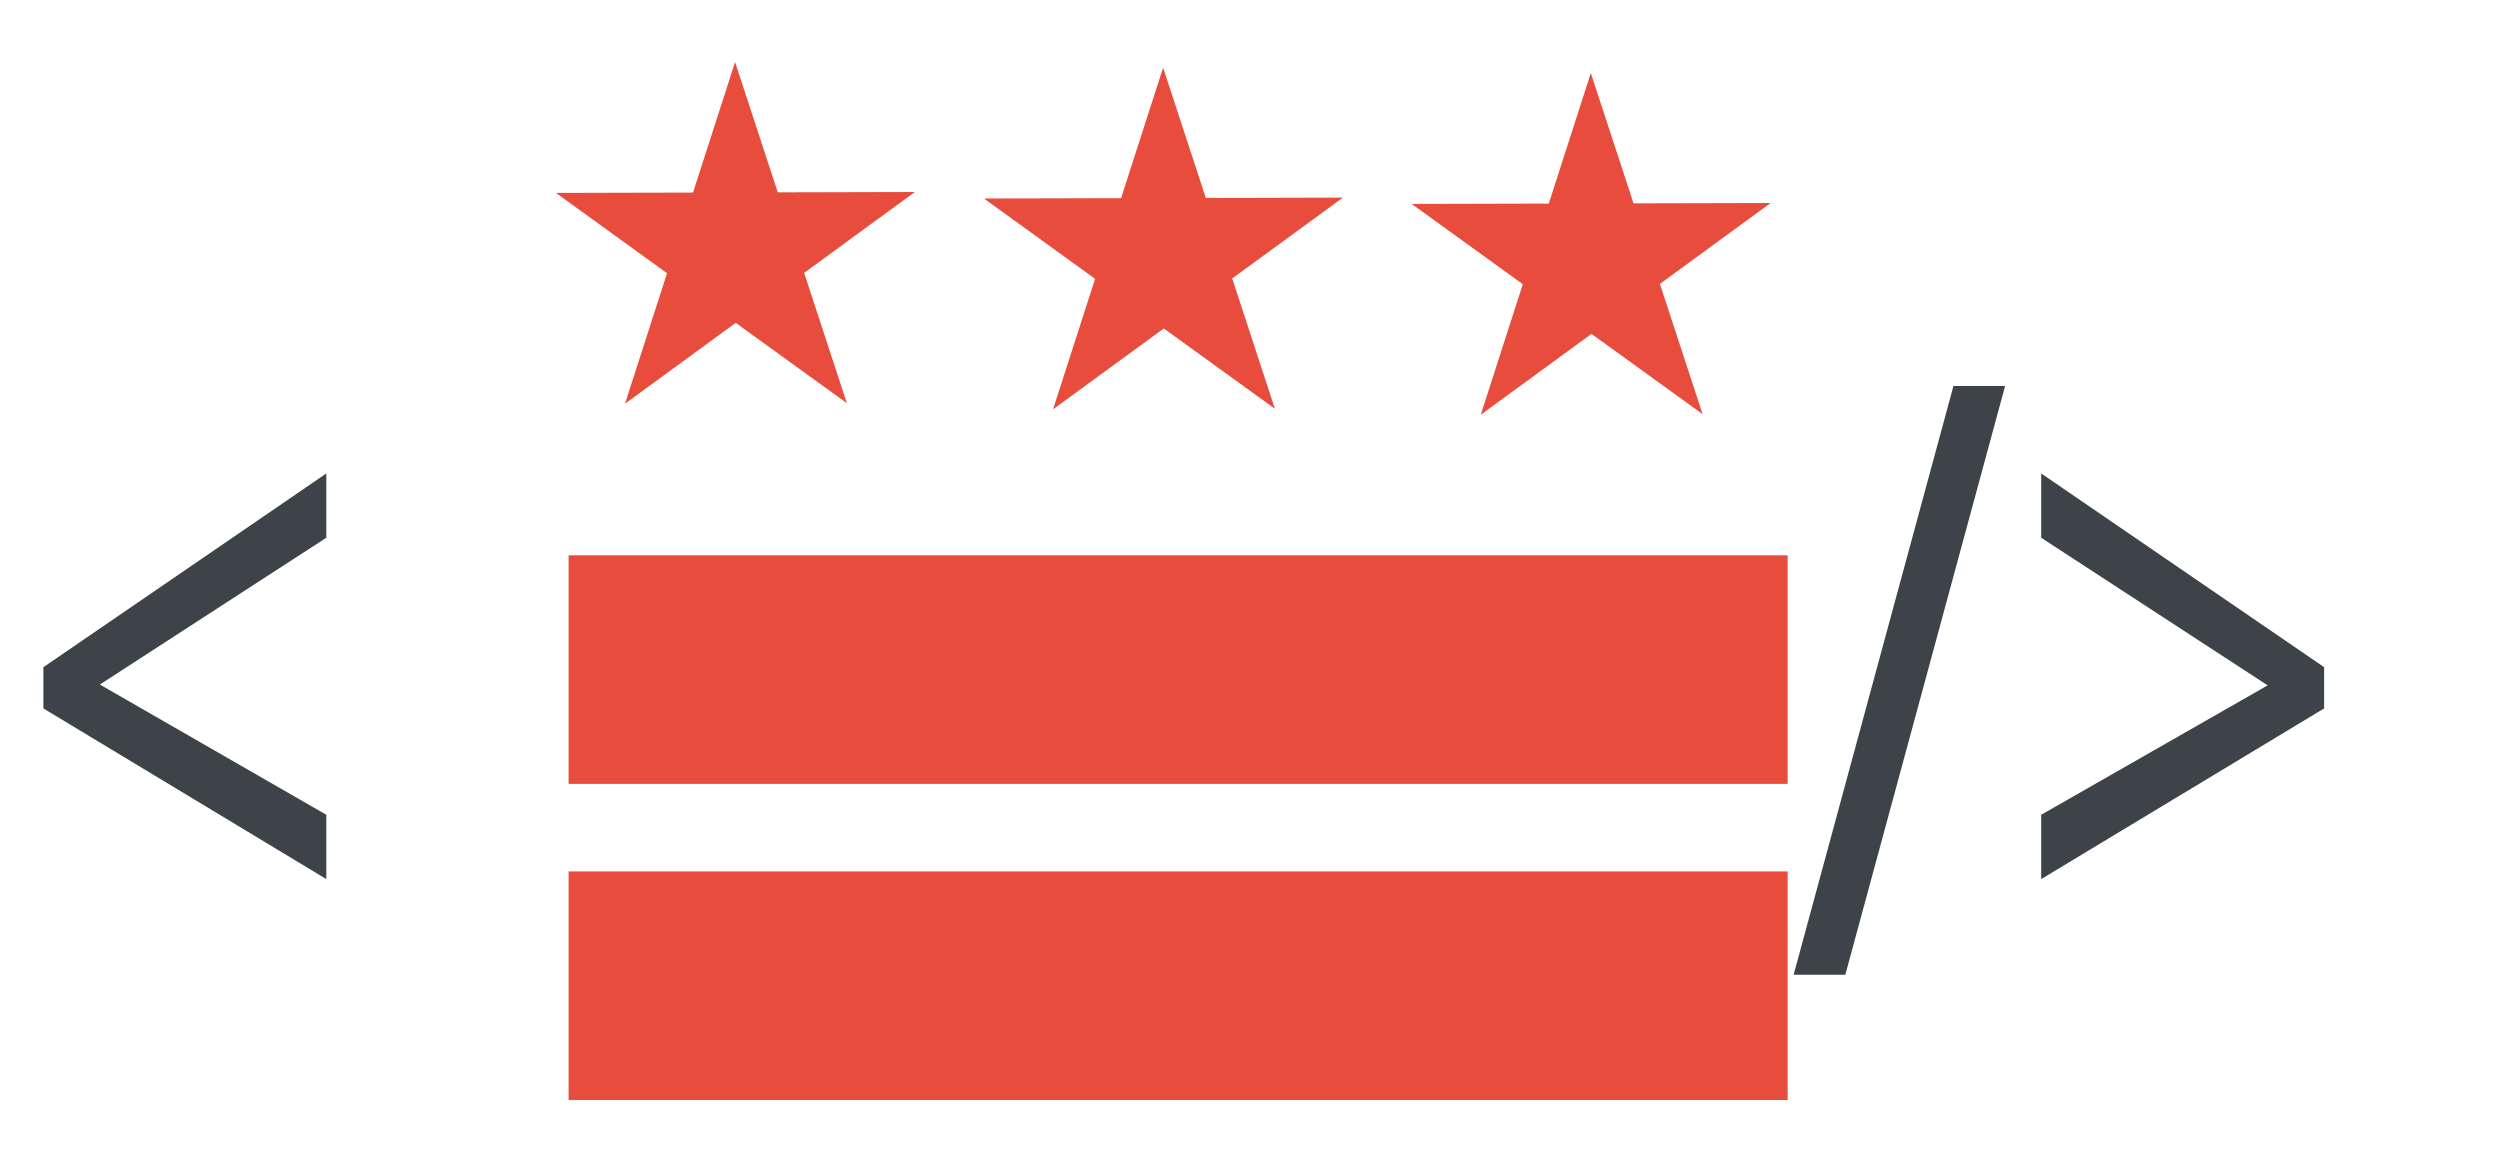
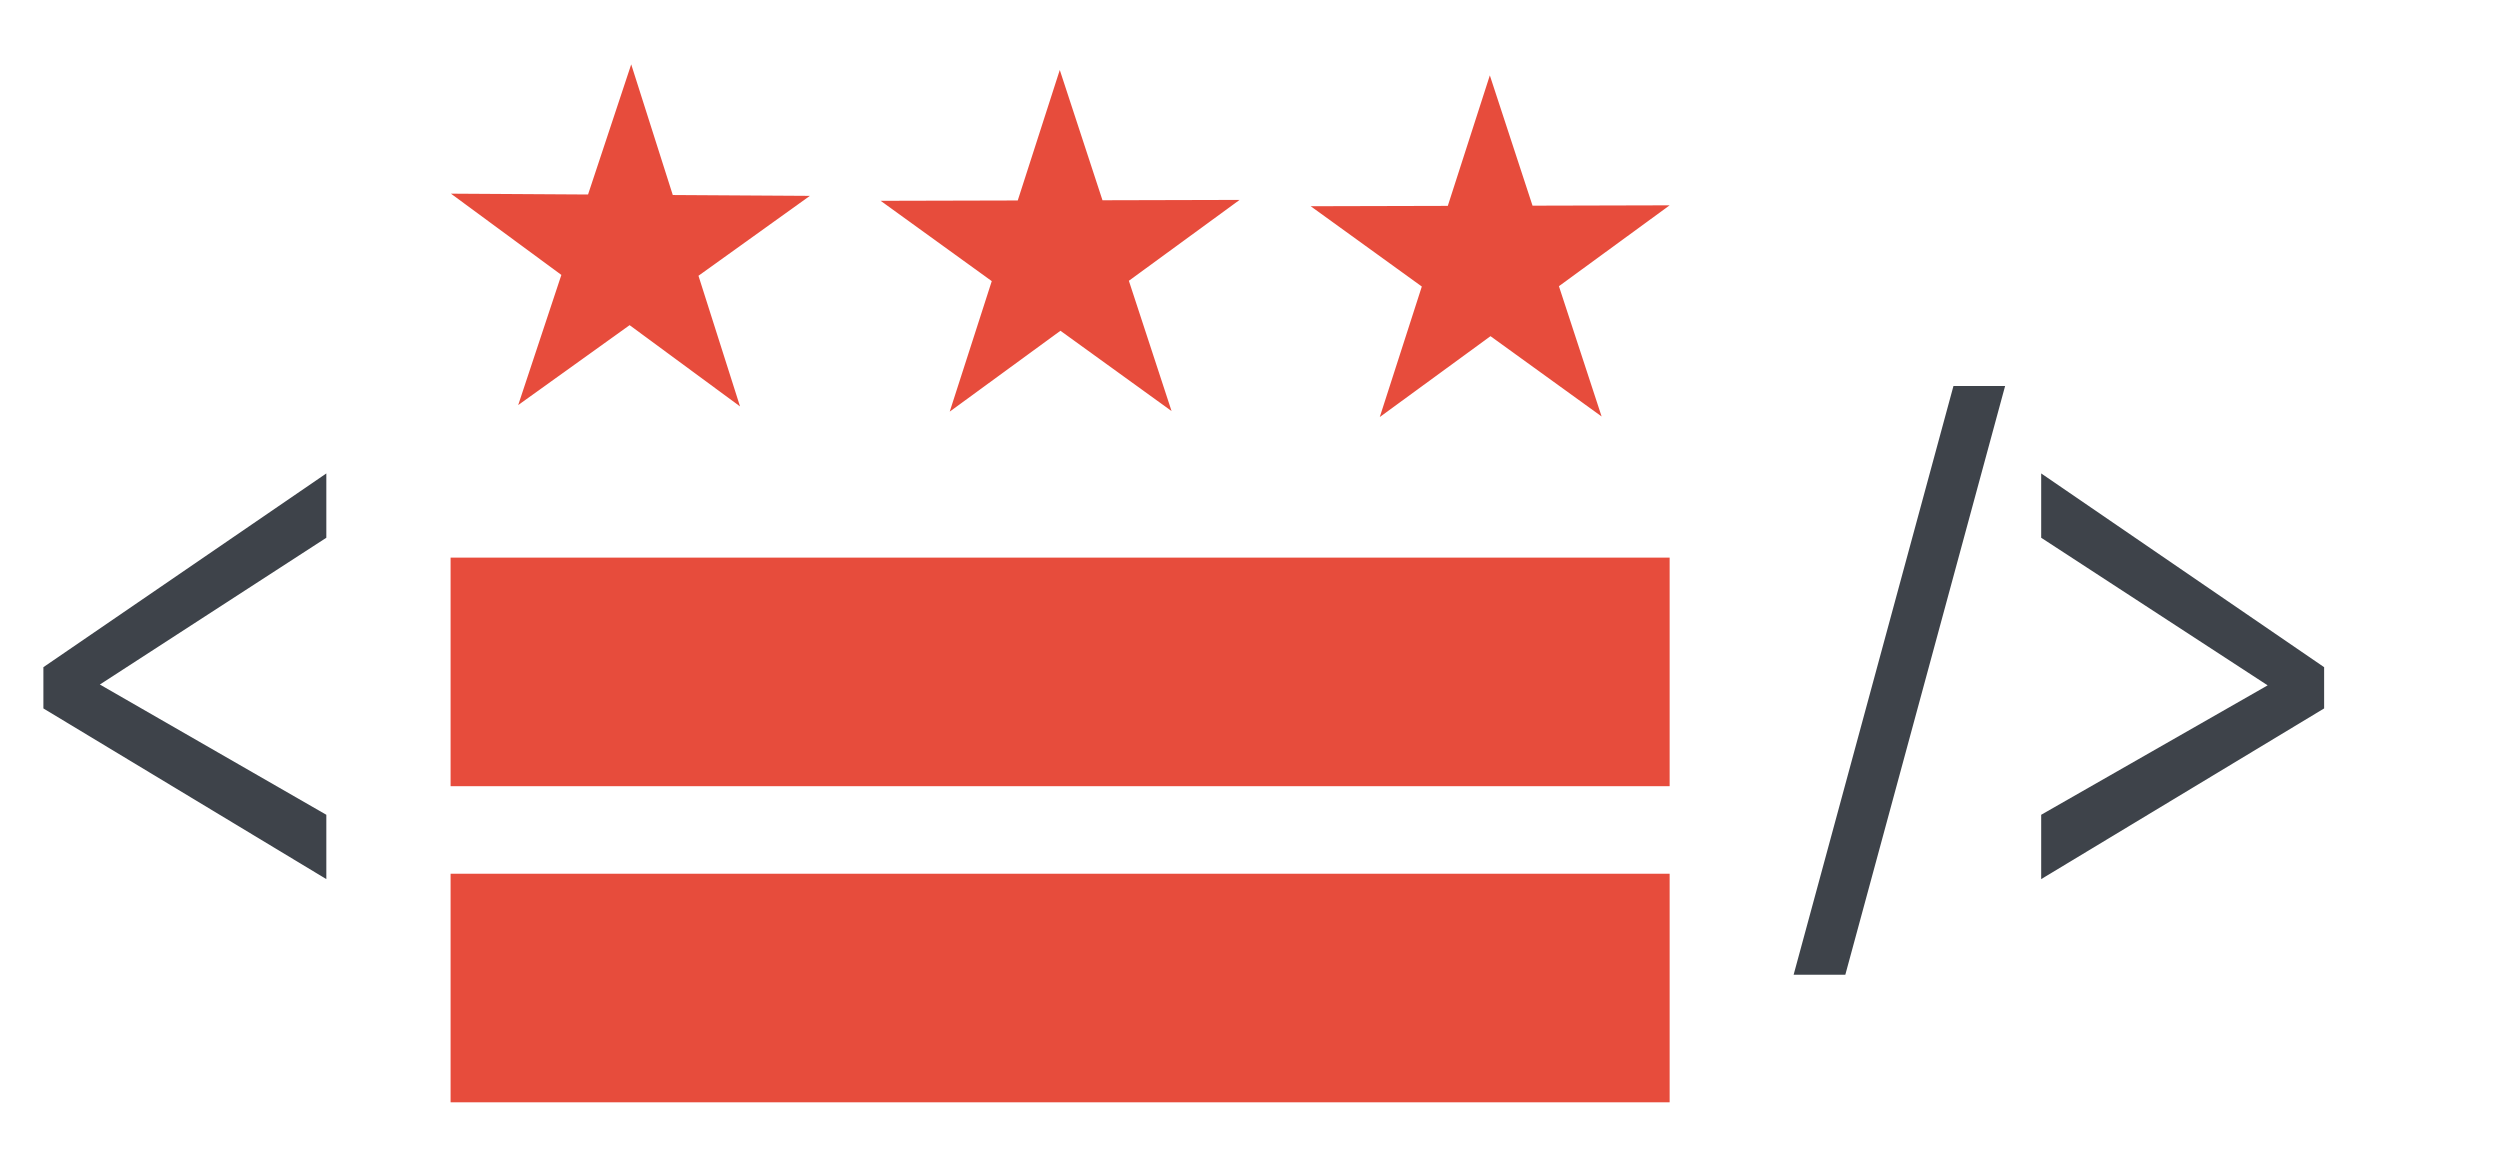
<svg xmlns="http://www.w3.org/2000/svg" version="1.1" id="svg5221" x="0px" y="0px" width="750px" height="350px" viewBox="0 0 750 350" enable-background="new 0 0 750 350" xml:space="preserve">
  <g id="layer1" transform="translate(-20.85323,-5.219301)">
    <g id="g5303" transform="translate(37.14286,-88.57143)">
-       <rect id="rect7911" x="154.286" y="260.384" fill="#E74C3C" width="365.714" height="68.571" />
+       <rect id="rect7911" x="118.887" y="261.076" fill="#E74C3C" width="365.714" height="68.571" />
      <path id="path7933" display="none" fill="#800000" d="    M204.431,114.171l16.625,33.686l37.175,5.402l-26.9,26.221l6.35,37.025l-33.25-17.481l-33.25,17.481l6.35-37.025l-26.9-26.221    l37.175-5.402L204.431,114.171z" />
-       <polygon fill="#E74C3C" points="237.763,214.738 204.426,190.645 171.211,214.905 183.823,175.755 150.487,151.662     191.618,151.559 204.23,112.408 217.039,151.495 258.17,151.392 224.955,175.652   " />
-       <polygon fill="#E74C3C" points="366.179,216.419 332.842,192.326 299.627,216.586 312.239,177.436 278.902,153.343     320.034,153.24 332.646,114.09 345.454,153.176 386.586,153.073 353.37,177.333   " />
-       <polygon fill="#E74C3C" points="494.491,218.042 461.155,193.949 427.939,218.209 440.551,179.059 407.215,154.966     448.346,154.863 460.958,115.712 473.767,154.799 514.898,154.696 481.683,178.956   " />
+       <polygon fill="#E74C3C" points="205.72,215.717 172.593,191.337 139.169,215.309 152.119,176.269 118.993,151.889     160.123,152.141 173.073,113.101 185.544,152.297 226.674,152.55 193.251,176.522   " />
+       <polygon fill="#E74C3C" points="335.179,217.111 301.842,193.018 268.627,217.278 281.239,178.128 247.902,154.035     289.034,153.932 301.646,114.782 314.454,153.868 355.586,153.765 322.37,178.025   " />
+       <polygon fill="#E74C3C" points="464.194,218.734 430.858,194.641 397.642,218.901 410.254,179.751 376.918,155.658     418.049,155.555 430.661,116.404 443.47,155.491 484.601,155.388 451.386,179.648   " />
      <path id="path7933-3" display="none" fill="#800000" d="    M332.744,114.171l16.625,33.686l37.175,5.402l-26.9,26.221l6.35,37.025l-33.25-17.481l-33.25,17.481l6.35-37.025l-26.9-26.221    l37.175-5.402L332.744,114.171z" />
-       <text transform="matrix(0.7287 0 0 1 519.9998 386.2093)" fill="#3E434A" font-family="'SourceCodePro-Bold'" font-size="247.347">/&gt;</text>
-       <text transform="matrix(0.7287 0 0 1 -12.2897 386.2095)" fill="#3E434A" font-family="'SourceCodePro-Bold'" font-size="247.347">&lt;</text>
-       <rect id="rect7911-6" x="154.286" y="355.219" fill="#E74C3C" width="365.714" height="68.571" />
+       <text transform="matrix(0.7287 0 0 1 519.9994 386.2092)" fill="#3E434A" font-family="'SourceCodePro-Bold'" font-size="247.347">/&gt;</text>
+       <text transform="matrix(0.7287 0 0 1 -12.2897 386.2097)" fill="#3E434A" font-family="'SourceCodePro-Bold'" font-size="247.347">&lt;</text>
+       <rect id="rect7911-6" x="118.887" y="355.911" fill="#E74C3C" width="365.714" height="68.571" />
    </g>
  </g>
</svg>
